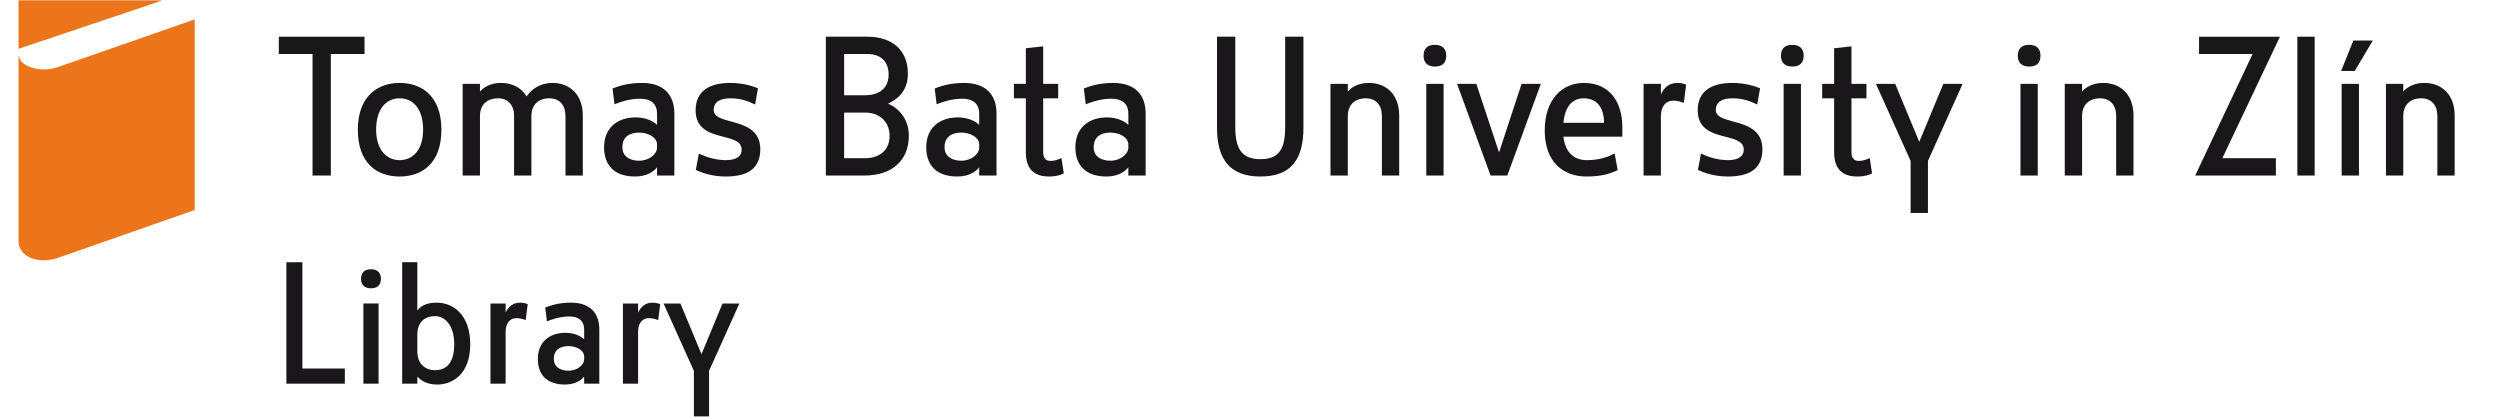
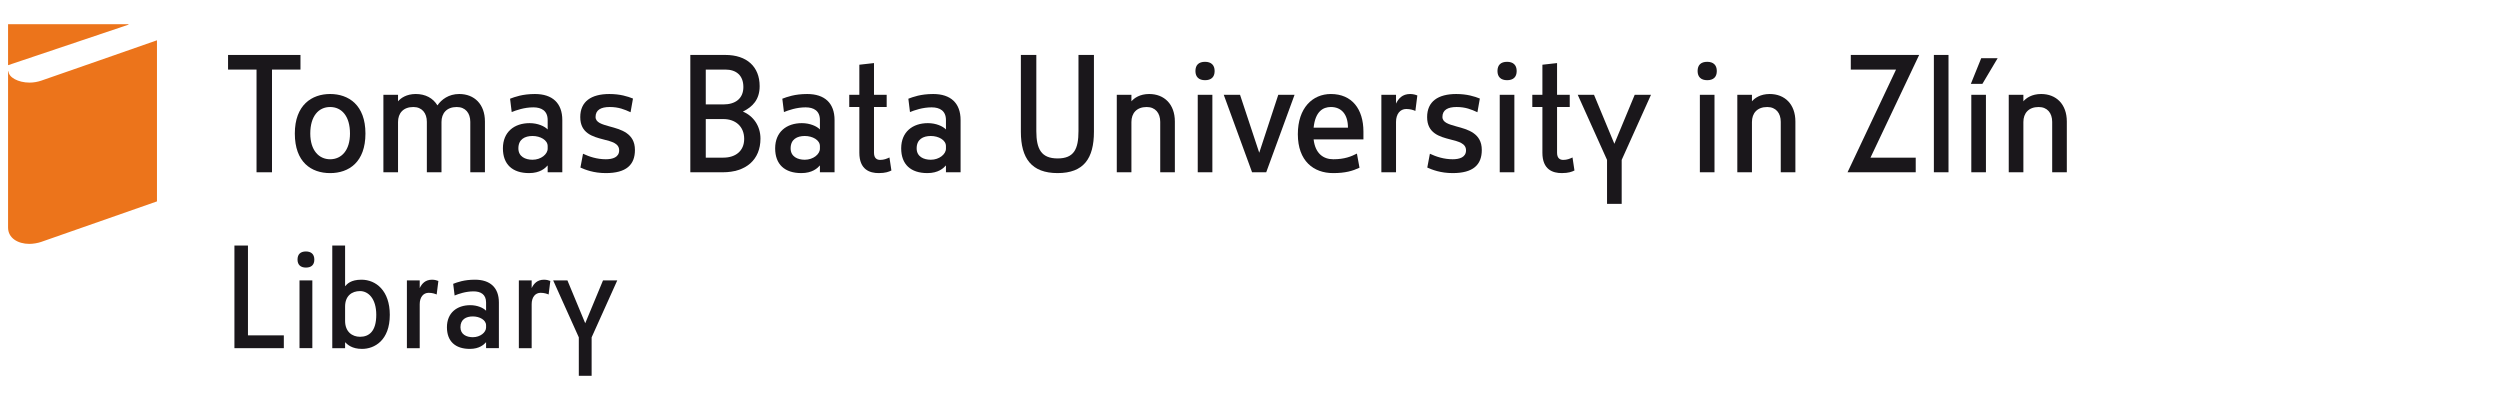
- <svg xmlns="http://www.w3.org/2000/svg" width="270" height="45" viewBox="0 0 71.437 11.906" version="1.1" id="svg4501">
+ <svg xmlns="http://www.w3.org/2000/svg" id="svg4501" version="1.1" viewBox="0 0 82.021 13.229" height="50" width="310">
  <defs id="defs4495" />
-   <g id="layer1" transform="translate(0.07742644,-283.2114)">
-     <g id="g5084" transform="matrix(1.560655,0,0,1.560655,14.6496,-162.5292)" style="display:inline;opacity:1">
-       <g transform="matrix(0.3527778,0,0,-0.3527778,-3.899865,290.4126)" id="g12">
-         <path id="path14" style="fill:#1a171b;fill-opacity:1;fill-rule:nonzero;stroke:none" d="M 0,0 V -5.516 H 2.203 V -6.303 H -0.831 V 0 Z" />
+   <g transform="translate(0.07742644,-280.5656)" id="layer1">
+     <g style="display:inline;opacity:1" transform="matrix(1.514288,0,0,1.514288,13.96321,-151.1469)" id="g5084">
+       <g id="g12" transform="matrix(0.3527778,0,0,-0.3527778,-3.899865,290.4126)">
+         <path d="M 0,0 V -5.516 H 2.203 V -6.303 H -0.831 V 0 Z" style="fill:#1a171b;fill-opacity:1;fill-rule:nonzero;stroke:none" id="path14" />
      </g>
-       <path id="path24" style="fill:#1a171b;fill-opacity:1;fill-rule:nonzero;stroke:none;stroke-width:0.353" d="m -2.505,292.636 h -0.278 v -1.468 h 0.278 z m -0.139,-1.746 c -0.117,0 -0.182,-0.062 -0.182,-0.173 0,-0.117 0.065,-0.176 0.182,-0.176 0.114,0 0.182,0.059 0.182,0.176 0,0.117 -0.068,0.173 -0.182,0.173" />
-       <g transform="matrix(0.3527778,0,0,-0.3527778,-1.471591,291.3992)" id="g26">
-         <path id="path28" style="fill:#1a171b;fill-opacity:1;fill-rule:nonzero;stroke:none" d="m 0,0 c -0.507,0 -0.918,-0.297 -0.918,-0.953 v -0.875 c 0,-0.673 0.437,-0.979 0.918,-0.979 0.551,0 0.997,0.332 0.997,1.346 C 0.997,-0.438 0.49,0 0,0 m 0.123,-3.551 c -0.63,0 -0.901,0.272 -1.041,0.412 v -0.367 h -0.787 v 6.303 h 0.787 v -2.5 c 0.123,0.141 0.35,0.402 1.005,0.402 0.892,0 1.741,-0.674 1.741,-2.16 0,-1.573 -0.945,-2.09 -1.705,-2.09" />
+       <path d="m -2.505,292.636 h -0.278 v -1.468 h 0.278 z m -0.139,-1.746 c -0.117,0 -0.182,-0.062 -0.182,-0.173 0,-0.117 0.065,-0.176 0.182,-0.176 0.114,0 0.182,0.059 0.182,0.176 0,0.117 -0.068,0.173 -0.182,0.173" style="fill:#1a171b;fill-opacity:1;fill-rule:nonzero;stroke:none;stroke-width:0.353" id="path24" />
+       <g id="g26" transform="matrix(0.3527778,0,0,-0.3527778,-1.471591,291.3992)">
+         <path d="m 0,0 c -0.507,0 -0.918,-0.297 -0.918,-0.953 v -0.875 c 0,-0.673 0.437,-0.979 0.918,-0.979 0.551,0 0.997,0.332 0.997,1.346 C 0.997,-0.438 0.49,0 0,0 m 0.123,-3.551 c -0.63,0 -0.901,0.272 -1.041,0.412 v -0.367 h -0.787 v 6.303 h 0.787 v -2.5 c 0.123,0.141 0.35,0.402 1.005,0.402 0.892,0 1.741,-0.674 1.741,-2.16 0,-1.573 -0.945,-2.09 -1.705,-2.09" style="fill:#1a171b;fill-opacity:1;fill-rule:nonzero;stroke:none" id="path28" />
      </g>
-       <g transform="matrix(0.3527778,0,0,-0.3527778,0.1886166,291.4733)" id="g30">
-         <path id="path32" style="fill:#1a171b;fill-opacity:1;fill-rule:nonzero;stroke:none" d="m 0,0 c -0.096,0.044 -0.271,0.104 -0.49,0.104 -0.332,0 -0.551,-0.271 -0.551,-0.699 v -2.701 h -0.787 v 4.161 h 0.787 V 0.394 c 0.132,0.271 0.341,0.515 0.761,0.515 0.157,0 0.306,-0.044 0.385,-0.078 z" />
+       <g id="g30" transform="matrix(0.3527778,0,0,-0.3527778,0.1886166,291.4733)">
+         <path d="m 0,0 c -0.096,0.044 -0.271,0.104 -0.49,0.104 -0.332,0 -0.551,-0.271 -0.551,-0.699 v -2.701 h -0.787 v 4.161 h 0.787 V 0.394 c 0.132,0.271 0.341,0.515 0.761,0.515 0.157,0 0.306,-0.044 0.385,-0.078 z" style="fill:#1a171b;fill-opacity:1;fill-rule:nonzero;stroke:none" id="path32" />
      </g>
-       <g transform="matrix(0.3527778,0,0,-0.3527778,1.259192,292.1396)" id="g34">
-         <path id="path36" style="fill:#1a171b;fill-opacity:1;fill-rule:nonzero;stroke:none" d="m 0,0 c 0,0.323 -0.393,0.542 -0.813,0.542 -0.411,0 -0.761,-0.175 -0.761,-0.664 0,-0.446 0.376,-0.612 0.761,-0.612 0.455,0 0.813,0.297 0.813,0.594 z m 0,-1.04 c -0.131,-0.148 -0.411,-0.412 -0.997,-0.412 -0.9,0 -1.407,0.473 -1.407,1.33 0,0.883 0.612,1.355 1.434,1.355 0.437,0 0.804,-0.167 0.97,-0.341 v 0.507 c 0,0.498 -0.332,0.682 -0.769,0.682 -0.49,0 -0.927,-0.158 -1.163,-0.254 L -2.02,2.544 c 0.254,0.097 0.665,0.254 1.338,0.254 0.936,0 1.469,-0.49 1.469,-1.399 V -1.407 H 0 Z" />
+       <g id="g34" transform="matrix(0.3527778,0,0,-0.3527778,1.259192,292.1396)">
+         <path d="m 0,0 c 0,0.323 -0.393,0.542 -0.813,0.542 -0.411,0 -0.761,-0.175 -0.761,-0.664 0,-0.446 0.376,-0.612 0.761,-0.612 0.455,0 0.813,0.297 0.813,0.594 z m 0,-1.04 c -0.131,-0.148 -0.411,-0.412 -0.997,-0.412 -0.9,0 -1.407,0.473 -1.407,1.33 0,0.883 0.612,1.355 1.434,1.355 0.437,0 0.804,-0.167 0.97,-0.341 v 0.507 c 0,0.498 -0.332,0.682 -0.769,0.682 -0.49,0 -0.927,-0.158 -1.163,-0.254 L -2.02,2.544 c 0.254,0.097 0.665,0.254 1.338,0.254 0.936,0 1.469,-0.49 1.469,-1.399 V -1.407 H 0 Z" style="fill:#1a171b;fill-opacity:1;fill-rule:nonzero;stroke:none" id="path36" />
      </g>
-       <g transform="matrix(0.3527778,0,0,-0.3527778,2.614142,291.4733)" id="g38">
-         <path id="path40" style="fill:#1a171b;fill-opacity:1;fill-rule:nonzero;stroke:none" d="m 0,0 c -0.096,0.044 -0.271,0.104 -0.49,0.104 -0.332,0 -0.551,-0.271 -0.551,-0.699 v -2.701 h -0.787 v 4.161 h 0.787 V 0.394 c 0.132,0.271 0.341,0.515 0.761,0.515 0.157,0 0.306,-0.044 0.385,-0.078 z" />
+       <g id="g38" transform="matrix(0.3527778,0,0,-0.3527778,2.614142,291.4733)">
+         <path d="m 0,0 c -0.096,0.044 -0.271,0.104 -0.49,0.104 -0.332,0 -0.551,-0.271 -0.551,-0.699 v -2.701 h -0.787 v 4.161 h 0.787 V 0.394 c 0.132,0.271 0.341,0.515 0.761,0.515 0.157,0 0.306,-0.044 0.385,-0.078 z" style="fill:#1a171b;fill-opacity:1;fill-rule:nonzero;stroke:none" id="path40" />
      </g>
-       <g transform="matrix(0.3527778,0,0,-0.3527778,3.268366,293.2348)" id="g42">
-         <path id="path44-8" style="fill:#1a171b;fill-opacity:1;fill-rule:nonzero;stroke:none" d="m 0,0 v 2.361 l -1.574,3.497 h 0.875 L 0.394,3.227 1.486,5.858 H 2.361 L 0.787,2.361 V 0 Z" />
+       <g id="g42" transform="matrix(0.3527778,0,0,-0.3527778,3.268366,293.2348)">
+         <path d="m 0,0 v 2.361 l -1.574,3.497 h 0.875 L 0.394,3.227 1.486,5.858 H 2.361 L 0.787,2.361 V 0 Z" style="fill:#1a171b;fill-opacity:1;fill-rule:nonzero;stroke:none" id="path44-8" />
      </g>
-       <g transform="matrix(0.3527778,0,0,-0.3527778,-9.086791,286.6391)" id="g46-4">
-         <path id="path48-7" style="fill:#ec741b;fill-opacity:1;fill-rule:nonzero;stroke:none" d="m 0,0 c 0,-0.36 0.59,-0.69 1.29,-0.69 0.259,0 0.509,0.05 0.719,0.121 0.22,0.069 7.106,2.478 7.106,2.478 v -9.894 c 0,0 -6.926,-2.419 -7.116,-2.49 -0.2,-0.069 -0.49,-0.12 -0.72,-0.12 -0.709,0 -1.309,0.361 -1.309,1 L -0.03,0 Z M 7.366,2.868 -0.03,0.38 v 2.518 h 7.396 z" />
+       <g id="g46-4" transform="matrix(0.3527778,0,0,-0.3527778,-9.086791,286.6391)">
+         <path d="m 0,0 c 0,-0.36 0.59,-0.69 1.29,-0.69 0.259,0 0.509,0.05 0.719,0.121 0.22,0.069 7.106,2.478 7.106,2.478 v -9.894 c 0,0 -6.926,-2.419 -7.116,-2.49 -0.2,-0.069 -0.49,-0.12 -0.72,-0.12 -0.709,0 -1.309,0.361 -1.309,1 L -0.03,0 Z M 7.366,2.868 -0.03,0.38 v 2.518 h 7.396 z" style="fill:#ec741b;fill-opacity:1;fill-rule:nonzero;stroke:none" id="path48-7" />
      </g>
-       <g transform="matrix(0.3527778,0,0,-0.3527778,-3.714162,288.8251)" id="g50-5">
-         <path id="path52-7" style="fill:#1a171b;fill-opacity:1;fill-rule:nonzero;stroke:none" d="M 0,0 V 6.307 H -1.749 V 7.205 H 2.699 V 6.307 H 0.95 V 0 Z" />
+       <g id="g50-5" transform="matrix(0.3527778,0,0,-0.3527778,-3.714162,288.8251)">
+         <path d="M 0,0 V 6.307 H -1.749 V 7.205 H 2.699 V 6.307 H 0.95 V 0 Z" style="fill:#1a171b;fill-opacity:1;fill-rule:nonzero;stroke:none" id="path52-7" />
      </g>
-       <g transform="matrix(0.3527778,0,0,-0.3527778,-2.119608,287.4112)" id="g54-7">
-         <path id="path56-3" style="fill:#1a171b;fill-opacity:1;fill-rule:nonzero;stroke:none" d="m 0,0 c -0.709,0 -1.219,-0.561 -1.219,-1.629 0,-1.03 0.53,-1.58 1.219,-1.58 0.7,0 1.22,0.55 1.22,1.58 C 1.22,-0.561 0.71,0 0,0 m 0,-4.059 c -1.159,0 -2.168,0.67 -2.168,2.43 0,1.758 1.049,2.428 2.168,2.428 1.129,0 2.169,-0.67 2.169,-2.428 0,-1.76 -1.02,-2.43 -2.169,-2.43" />
+       <g id="g54-7" transform="matrix(0.3527778,0,0,-0.3527778,-2.119608,287.4112)">
+         <path d="m 0,0 c -0.709,0 -1.219,-0.561 -1.219,-1.629 0,-1.03 0.53,-1.58 1.219,-1.58 0.7,0 1.22,0.55 1.22,1.58 C 1.22,-0.561 0.71,0 0,0 m 0,-4.059 c -1.159,0 -2.168,0.67 -2.168,2.43 0,1.758 1.049,2.428 2.168,2.428 1.129,0 2.169,-0.67 2.169,-2.428 0,-1.76 -1.02,-2.43 -2.169,-2.43" style="fill:#1a171b;fill-opacity:1;fill-rule:nonzero;stroke:none" id="path56-3" />
      </g>
-       <g transform="matrix(0.3527778,0,0,-0.3527778,0.9172447,287.7323)" id="g58-8">
-         <path id="path60-7" style="fill:#1a171b;fill-opacity:1;fill-rule:nonzero;stroke:none" d="m 0,0 c 0,0.54 -0.3,0.91 -0.83,0.91 -0.619,0 -0.939,-0.381 -0.939,-0.92 V -3.098 H -2.668 V 0 c 0,0.54 -0.3,0.91 -0.83,0.91 -0.62,0 -0.94,-0.381 -0.94,-0.92 v -3.088 h -0.899 v 4.757 h 0.899 V 1.26 c 0.17,0.199 0.52,0.449 1.09,0.449 0.59,0 1.059,-0.25 1.329,-0.699 0.25,0.359 0.69,0.699 1.339,0.699 0.93,0 1.579,-0.629 1.579,-1.689 V -3.098 H 0 Z" />
+       <g id="g58-8" transform="matrix(0.3527778,0,0,-0.3527778,0.9172447,287.7323)">
+         <path d="m 0,0 c 0,0.54 -0.3,0.91 -0.83,0.91 -0.619,0 -0.939,-0.381 -0.939,-0.92 V -3.098 H -2.668 V 0 c 0,0.54 -0.3,0.91 -0.83,0.91 -0.62,0 -0.94,-0.381 -0.94,-0.92 v -3.088 h -0.899 v 4.757 h 0.899 V 1.26 c 0.17,0.199 0.52,0.449 1.09,0.449 0.59,0 1.059,-0.25 1.329,-0.699 0.25,0.359 0.69,0.699 1.339,0.699 0.93,0 1.579,-0.629 1.579,-1.689 V -3.098 H 0 Z" style="fill:#1a171b;fill-opacity:1;fill-rule:nonzero;stroke:none" id="path60-7" />
      </g>
-       <g transform="matrix(0.3527778,0,0,-0.3527778,2.593644,288.2577)" id="g62-6">
-         <path id="path64-6" style="fill:#1a171b;fill-opacity:1;fill-rule:nonzero;stroke:none" d="m 0,0 c 0,0.37 -0.45,0.62 -0.93,0.62 -0.469,0 -0.869,-0.2 -0.869,-0.76 0,-0.509 0.429,-0.699 0.869,-0.699 0.52,0 0.93,0.34 0.93,0.68 z m 0,-1.188 c -0.15,-0.17 -0.47,-0.471 -1.14,-0.471 -1.029,0 -1.609,0.54 -1.609,1.519 0,1.01 0.7,1.549 1.64,1.549 C -0.61,1.409 -0.19,1.22 0,1.02 v 0.579 c 0,0.57 -0.38,0.78 -0.88,0.78 -0.559,0 -1.059,-0.18 -1.329,-0.29 l -0.1,0.82 c 0.29,0.11 0.76,0.289 1.529,0.289 1.07,0 1.679,-0.559 1.679,-1.599 V -1.608 H 0 Z" />
+       <g id="g62-6" transform="matrix(0.3527778,0,0,-0.3527778,2.593644,288.2577)">
+         <path d="m 0,0 c 0,0.37 -0.45,0.62 -0.93,0.62 -0.469,0 -0.869,-0.2 -0.869,-0.76 0,-0.509 0.429,-0.699 0.869,-0.699 0.52,0 0.93,0.34 0.93,0.68 z m 0,-1.188 c -0.15,-0.17 -0.47,-0.471 -1.14,-0.471 -1.029,0 -1.609,0.54 -1.609,1.519 0,1.01 0.7,1.549 1.64,1.549 C -0.61,1.409 -0.19,1.22 0,1.02 v 0.579 c 0,0.57 -0.38,0.78 -0.88,0.78 -0.559,0 -1.059,-0.18 -1.329,-0.29 l -0.1,0.82 c 0.29,0.11 0.76,0.289 1.529,0.289 1.07,0 1.679,-0.559 1.679,-1.599 V -1.608 H 0 Z" style="fill:#1a171b;fill-opacity:1;fill-rule:nonzero;stroke:none" id="path64-6" />
      </g>
-       <g transform="matrix(0.3527778,0,0,-0.3527778,3.853168,288.843)" id="g66-0">
-         <path id="path68-9" style="fill:#1a171b;fill-opacity:1;fill-rule:nonzero;stroke:none" d="m 0,0 c -0.75,0 -1.269,0.211 -1.559,0.34 l 0.16,0.849 C -1.019,1.01 -0.54,0.85 0,0.85 c 0.42,0 0.82,0.12 0.82,0.549 0,0.43 -0.46,0.54 -0.97,0.67 -0.66,0.17 -1.419,0.38 -1.419,1.369 0,0.96 0.67,1.419 1.789,1.419 0.66,0 1.13,-0.15 1.449,-0.279 L 1.52,3.738 c -0.371,0.17 -0.73,0.321 -1.28,0.321 -0.54,0 -0.869,-0.18 -0.869,-0.611 0,-0.34 0.389,-0.45 0.849,-0.579 C 0.919,2.679 1.789,2.459 1.789,1.42 1.789,0.51 1.259,0 0,0" />
+       <g id="g66-0" transform="matrix(0.3527778,0,0,-0.3527778,3.853168,288.843)">
+         <path d="m 0,0 c -0.75,0 -1.269,0.211 -1.559,0.34 l 0.16,0.849 C -1.019,1.01 -0.54,0.85 0,0.85 c 0.42,0 0.82,0.12 0.82,0.549 0,0.43 -0.46,0.54 -0.97,0.67 -0.66,0.17 -1.419,0.38 -1.419,1.369 0,0.96 0.67,1.419 1.789,1.419 0.66,0 1.13,-0.15 1.449,-0.279 L 1.52,3.738 c -0.371,0.17 -0.73,0.321 -1.28,0.321 -0.54,0 -0.869,-0.18 -0.869,-0.611 0,-0.34 0.389,-0.45 0.849,-0.579 C 0.919,2.679 1.789,2.459 1.789,1.42 1.789,0.51 1.259,0 0,0" style="fill:#1a171b;fill-opacity:1;fill-rule:nonzero;stroke:none" id="path68-9" />
      </g>
-       <g transform="matrix(0.3527778,0,0,-0.3527778,6.400118,287.6723)" id="g70-8">
-         <path id="path72-8" style="fill:#1a171b;fill-opacity:1;fill-rule:nonzero;stroke:none" d="M 0,0 H -1.08 V -2.369 H 0 c 0.75,0 1.279,0.41 1.279,1.15 C 1.279,-0.449 0.74,0 0,0 M 0.13,3.039 H -1.08 V 0.899 H 0 c 0.74,0 1.229,0.361 1.229,1.07 0,0.73 -0.459,1.07 -1.099,1.07 M -0.03,-3.268 H -2.029 V 3.938 H 0.12 c 1.329,0 2.109,-0.729 2.109,-1.918 0,-0.821 -0.43,-1.27 -1.03,-1.56 0.65,-0.271 1.08,-0.89 1.08,-1.659 0,-1.299 -0.89,-2.069 -2.309,-2.069" />
+       <g id="g70-8" transform="matrix(0.3527778,0,0,-0.3527778,6.400118,287.6723)">
+         <path d="M 0,0 H -1.08 V -2.369 H 0 c 0.75,0 1.279,0.41 1.279,1.15 C 1.279,-0.449 0.74,0 0,0 M 0.13,3.039 H -1.08 V 0.899 H 0 c 0.74,0 1.229,0.361 1.229,1.07 0,0.73 -0.459,1.07 -1.099,1.07 M -0.03,-3.268 H -2.029 V 3.938 H 0.12 c 1.329,0 2.109,-0.729 2.109,-1.918 0,-0.821 -0.43,-1.27 -1.03,-1.56 0.65,-0.271 1.08,-0.89 1.08,-1.659 0,-1.299 -0.89,-2.069 -2.309,-2.069" style="fill:#1a171b;fill-opacity:1;fill-rule:nonzero;stroke:none" id="path72-8" />
      </g>
-       <g transform="matrix(0.3527778,0,0,-0.3527778,8.492159,288.2577)" id="g74-7">
-         <path id="path76-0" style="fill:#1a171b;fill-opacity:1;fill-rule:nonzero;stroke:none" d="m 0,0 c 0,0.37 -0.45,0.62 -0.93,0.62 -0.469,0 -0.869,-0.2 -0.869,-0.76 0,-0.509 0.429,-0.699 0.869,-0.699 0.52,0 0.93,0.34 0.93,0.68 z m 0,-1.188 c -0.15,-0.17 -0.47,-0.471 -1.14,-0.471 -1.029,0 -1.609,0.54 -1.609,1.519 0,1.01 0.7,1.549 1.64,1.549 C -0.61,1.409 -0.19,1.22 0,1.02 v 0.579 c 0,0.57 -0.38,0.78 -0.88,0.78 -0.559,0 -1.059,-0.18 -1.329,-0.29 l -0.1,0.82 c 0.29,0.11 0.76,0.289 1.529,0.289 1.07,0 1.679,-0.559 1.679,-1.599 V -1.608 H 0 Z" />
+       <g id="g74-7" transform="matrix(0.3527778,0,0,-0.3527778,8.492159,288.2577)">
+         <path d="m 0,0 c 0,0.37 -0.45,0.62 -0.93,0.62 -0.469,0 -0.869,-0.2 -0.869,-0.76 0,-0.509 0.429,-0.699 0.869,-0.699 0.52,0 0.93,0.34 0.93,0.68 z m 0,-1.188 c -0.15,-0.17 -0.47,-0.471 -1.14,-0.471 -1.029,0 -1.609,0.54 -1.609,1.519 0,1.01 0.7,1.549 1.64,1.549 C -0.61,1.409 -0.19,1.22 0,1.02 v 0.579 c 0,0.57 -0.38,0.78 -0.88,0.78 -0.559,0 -1.059,-0.18 -1.329,-0.29 l -0.1,0.82 c 0.29,0.11 0.76,0.289 1.529,0.289 1.07,0 1.679,-0.559 1.679,-1.599 V -1.608 H 0 Z" style="fill:#1a171b;fill-opacity:1;fill-rule:nonzero;stroke:none" id="path76-0" />
      </g>
-       <g transform="matrix(0.3527778,0,0,-0.3527778,10.04089,288.7865)" id="g78-7">
-         <path id="path80-09" style="fill:#1a171b;fill-opacity:1;fill-rule:nonzero;stroke:none" d="m 0,0 c -0.16,-0.08 -0.37,-0.16 -0.78,-0.16 -0.55,0 -1.189,0.211 -1.189,1.25 v 2.808 h -0.62 v 0.749 h 0.62 v 1.849 l 0.9,0.101 V 4.647 H -0.29 V 3.898 H -1.069 V 1.09 c 0,-0.34 0.179,-0.44 0.379,-0.44 0.23,0 0.4,0.07 0.57,0.15 z" />
+       <g id="g78-7" transform="matrix(0.3527778,0,0,-0.3527778,10.04089,288.7865)">
+         <path d="m 0,0 c -0.16,-0.08 -0.37,-0.16 -0.78,-0.16 -0.55,0 -1.189,0.211 -1.189,1.25 v 2.808 h -0.62 v 0.749 h 0.62 v 1.849 l 0.9,0.101 V 4.647 H -0.29 V 3.898 H -1.069 V 1.09 c 0,-0.34 0.179,-0.44 0.379,-0.44 0.23,0 0.4,0.07 0.57,0.15 z" style="fill:#1a171b;fill-opacity:1;fill-rule:nonzero;stroke:none" id="path80-09" />
      </g>
-       <g transform="matrix(0.3527778,0,0,-0.3527778,11.22273,288.2577)" id="g82-5">
-         <path id="path84-3" style="fill:#1a171b;fill-opacity:1;fill-rule:nonzero;stroke:none" d="m 0,0 c 0,0.37 -0.45,0.62 -0.93,0.62 -0.469,0 -0.869,-0.2 -0.869,-0.76 0,-0.509 0.429,-0.699 0.869,-0.699 0.52,0 0.93,0.34 0.93,0.68 z m 0,-1.188 c -0.15,-0.17 -0.47,-0.471 -1.14,-0.471 -1.029,0 -1.609,0.54 -1.609,1.519 0,1.01 0.7,1.549 1.64,1.549 C -0.61,1.409 -0.19,1.22 0,1.02 v 0.579 c 0,0.57 -0.38,0.78 -0.88,0.78 -0.559,0 -1.059,-0.18 -1.329,-0.29 l -0.1,0.82 c 0.29,0.11 0.76,0.289 1.529,0.289 1.07,0 1.679,-0.559 1.679,-1.599 V -1.608 H 0 Z" />
+       <g id="g82-5" transform="matrix(0.3527778,0,0,-0.3527778,11.22273,288.2577)">
+         <path d="m 0,0 c 0,0.37 -0.45,0.62 -0.93,0.62 -0.469,0 -0.869,-0.2 -0.869,-0.76 0,-0.509 0.429,-0.699 0.869,-0.699 0.52,0 0.93,0.34 0.93,0.68 z m 0,-1.188 c -0.15,-0.17 -0.47,-0.471 -1.14,-0.471 -1.029,0 -1.609,0.54 -1.609,1.519 0,1.01 0.7,1.549 1.64,1.549 C -0.61,1.409 -0.19,1.22 0,1.02 v 0.579 c 0,0.57 -0.38,0.78 -0.88,0.78 -0.559,0 -1.059,-0.18 -1.329,-0.29 l -0.1,0.82 c 0.29,0.11 0.76,0.289 1.529,0.289 1.07,0 1.679,-0.559 1.679,-1.599 V -1.608 H 0 Z" style="fill:#1a171b;fill-opacity:1;fill-rule:nonzero;stroke:none" id="path84-3" />
      </g>
-       <g transform="matrix(0.3527778,0,0,-0.3527778,14.42891,287.9472)" id="g86-2">
-         <path id="path88-4" style="fill:#1a171b;fill-opacity:1;fill-rule:nonzero;stroke:none" d="m 0,0 c 0,-1.639 -0.629,-2.539 -2.229,-2.539 -1.599,0 -2.258,0.9 -2.258,2.539 v 4.717 h 0.949 V 0.04 c 0,-1.109 0.31,-1.679 1.309,-1.679 1,0 1.28,0.57 1.28,1.679 V 4.717 H 0 Z" />
+       <g id="g86-2" transform="matrix(0.3527778,0,0,-0.3527778,14.42891,287.9472)">
+         <path d="m 0,0 c 0,-1.639 -0.629,-2.539 -2.229,-2.539 -1.599,0 -2.258,0.9 -2.258,2.539 v 4.717 h 0.949 V 0.04 c 0,-1.109 0.31,-1.679 1.309,-1.679 1,0 1.28,0.57 1.28,1.679 V 4.717 H 0 Z" style="fill:#1a171b;fill-opacity:1;fill-rule:nonzero;stroke:none" id="path88-4" />
      </g>
-       <g transform="matrix(0.3527778,0,0,-0.3527778,15.86518,287.7323)" id="g90-3">
-         <path id="path92-0" style="fill:#1a171b;fill-opacity:1;fill-rule:nonzero;stroke:none" d="m 0,0 c 0,0.54 -0.3,0.91 -0.83,0.91 -0.619,0 -0.939,-0.381 -0.939,-0.92 v -3.088 h -0.899 v 4.757 h 0.899 V 1.26 c 0.17,0.199 0.519,0.449 1.089,0.449 0.93,0 1.579,-0.629 1.579,-1.689 V -3.098 H 0 Z" />
+       <g id="g90-3" transform="matrix(0.3527778,0,0,-0.3527778,15.86518,287.7323)">
+         <path d="m 0,0 c 0,0.54 -0.3,0.91 -0.83,0.91 -0.619,0 -0.939,-0.381 -0.939,-0.92 v -3.088 h -0.899 v 4.757 h 0.899 V 1.26 c 0.17,0.199 0.519,0.449 1.089,0.449 0.93,0 1.579,-0.629 1.579,-1.689 V -3.098 H 0 Z" style="fill:#1a171b;fill-opacity:1;fill-rule:nonzero;stroke:none" id="path92-0" />
      </g>
-       <path id="path94-9" style="fill:#1a171b;fill-opacity:1;fill-rule:nonzero;stroke:none;stroke-width:0.353" d="m 16.995,288.825 h -0.317 v -1.678 h 0.317 z m -0.159,-1.995 c -0.134,0 -0.208,-0.071 -0.208,-0.198 0,-0.133 0.074,-0.2 0.208,-0.2 0.13,0 0.208,0.067 0.208,0.2 0,0.134 -0.078,0.198 -0.208,0.198" />
-       <g transform="matrix(0.3527778,0,0,-0.3527778,17.24169,287.147)" id="g96-5">
-         <path id="path98-2" style="fill:#1a171b;fill-opacity:1;fill-rule:nonzero;stroke:none" d="M 0,0 H 1 L 2.179,-3.558 3.348,0 h 1 L 2.608,-4.757 H 1.739 Z" />
+       <path d="m 16.995,288.825 h -0.317 v -1.678 h 0.317 z m -0.159,-1.995 c -0.134,0 -0.208,-0.071 -0.208,-0.198 0,-0.133 0.074,-0.2 0.208,-0.2 0.13,0 0.208,0.067 0.208,0.2 0,0.134 -0.078,0.198 -0.208,0.198" style="fill:#1a171b;fill-opacity:1;fill-rule:nonzero;stroke:none;stroke-width:0.353" id="path94-9" />
+       <g id="g96-5" transform="matrix(0.3527778,0,0,-0.3527778,17.24169,287.147)">
+         <path d="M 0,0 H 1 L 2.179,-3.558 3.348,0 h 1 L 2.608,-4.757 H 1.739 Z" style="fill:#1a171b;fill-opacity:1;fill-rule:nonzero;stroke:none" id="path98-2" />
      </g>
-       <g transform="matrix(0.3527778,0,0,-0.3527778,19.93264,287.8591)" id="g100-1">
-         <path id="path102-40" style="fill:#1a171b;fill-opacity:1;fill-rule:nonzero;stroke:none" d="m 0,0 c 0,0.829 -0.41,1.27 -1.049,1.27 -0.49,0 -0.96,-0.281 -1.06,-1.27 z m -2.109,-0.72 c 0.1,-0.87 0.6,-1.219 1.21,-1.219 0.689,0 1.099,0.169 1.449,0.349 l 0.159,-0.869 c -0.429,-0.199 -0.869,-0.33 -1.619,-0.33 -1.199,0 -2.168,0.74 -2.168,2.389 0,1.609 0.899,2.468 2.029,2.468 1.289,0 1.999,-0.92 1.999,-2.308 v -0.48 z" />
+       <g id="g100-1" transform="matrix(0.3527778,0,0,-0.3527778,19.93264,287.8591)">
+         <path d="m 0,0 c 0,0.829 -0.41,1.27 -1.049,1.27 -0.49,0 -0.96,-0.281 -1.06,-1.27 z m -2.109,-0.72 c 0.1,-0.87 0.6,-1.219 1.21,-1.219 0.689,0 1.099,0.169 1.449,0.349 l 0.159,-0.869 c -0.429,-0.199 -0.869,-0.33 -1.619,-0.33 -1.199,0 -2.168,0.74 -2.168,2.389 0,1.609 0.899,2.468 2.029,2.468 1.289,0 1.999,-0.92 1.999,-2.308 v -0.48 z" style="fill:#1a171b;fill-opacity:1;fill-rule:nonzero;stroke:none" id="path102-40" />
      </g>
-       <g transform="matrix(0.3527778,0,0,-0.3527778,21.39335,287.4959)" id="g104-2">
-         <path id="path106-2" style="fill:#1a171b;fill-opacity:1;fill-rule:nonzero;stroke:none" d="m 0,0 c -0.11,0.05 -0.31,0.119 -0.56,0.119 -0.379,0 -0.629,-0.308 -0.629,-0.799 v -3.088 h -0.9 v 4.757 h 0.9 v -0.54 c 0.149,0.311 0.389,0.59 0.869,0.59 0.18,0 0.35,-0.05 0.44,-0.09 z" />
+       <g id="g104-2" transform="matrix(0.3527778,0,0,-0.3527778,21.39335,287.4959)">
+         <path d="m 0,0 c -0.11,0.05 -0.31,0.119 -0.56,0.119 -0.379,0 -0.629,-0.308 -0.629,-0.799 v -3.088 h -0.9 v 4.757 h 0.9 v -0.54 c 0.149,0.311 0.389,0.59 0.869,0.59 0.18,0 0.35,-0.05 0.44,-0.09 z" style="fill:#1a171b;fill-opacity:1;fill-rule:nonzero;stroke:none" id="path106-2" />
      </g>
-       <g transform="matrix(0.3527778,0,0,-0.3527778,22.20125,288.843)" id="g108-1">
-         <path id="path110-3" style="fill:#1a171b;fill-opacity:1;fill-rule:nonzero;stroke:none" d="m 0,0 c -0.75,0 -1.269,0.211 -1.559,0.34 l 0.16,0.849 C -1.019,1.01 -0.54,0.85 0,0.85 c 0.42,0 0.82,0.12 0.82,0.549 0,0.43 -0.46,0.54 -0.97,0.67 -0.66,0.17 -1.419,0.38 -1.419,1.369 0,0.96 0.67,1.419 1.789,1.419 0.66,0 1.13,-0.15 1.449,-0.279 L 1.52,3.738 c -0.371,0.17 -0.73,0.321 -1.28,0.321 -0.54,0 -0.869,-0.18 -0.869,-0.611 0,-0.34 0.389,-0.45 0.849,-0.579 C 0.919,2.679 1.789,2.459 1.789,1.42 1.789,0.51 1.259,0 0,0" />
+       <g id="g108-1" transform="matrix(0.3527778,0,0,-0.3527778,22.20125,288.843)">
+         <path d="m 0,0 c -0.75,0 -1.269,0.211 -1.559,0.34 l 0.16,0.849 C -1.019,1.01 -0.54,0.85 0,0.85 c 0.42,0 0.82,0.12 0.82,0.549 0,0.43 -0.46,0.54 -0.97,0.67 -0.66,0.17 -1.419,0.38 -1.419,1.369 0,0.96 0.67,1.419 1.789,1.419 0.66,0 1.13,-0.15 1.449,-0.279 L 1.52,3.738 c -0.371,0.17 -0.73,0.321 -1.28,0.321 -0.54,0 -0.869,-0.18 -0.869,-0.611 0,-0.34 0.389,-0.45 0.849,-0.579 C 0.919,2.679 1.789,2.459 1.789,1.42 1.789,0.51 1.259,0 0,0" style="fill:#1a171b;fill-opacity:1;fill-rule:nonzero;stroke:none" id="path110-3" />
      </g>
-       <path id="path112-4" style="fill:#1a171b;fill-opacity:1;fill-rule:nonzero;stroke:none;stroke-width:0.353" d="m 23.538,288.825 h -0.317 v -1.678 h 0.317 z m -0.158,-1.995 c -0.134,0 -0.208,-0.071 -0.208,-0.198 0,-0.133 0.074,-0.2 0.208,-0.2 0.13,0 0.208,0.067 0.208,0.2 0,0.134 -0.078,0.198 -0.208,0.198" />
-       <g transform="matrix(0.3527778,0,0,-0.3527778,24.83999,288.7865)" id="g114-1">
-         <path id="path116-2" style="fill:#1a171b;fill-opacity:1;fill-rule:nonzero;stroke:none" d="m 0,0 c -0.16,-0.08 -0.37,-0.16 -0.78,-0.16 -0.55,0 -1.189,0.211 -1.189,1.25 v 2.808 h -0.62 v 0.749 h 0.62 v 1.849 l 0.9,0.101 V 4.647 H -0.29 V 3.898 H -1.069 V 1.09 c 0,-0.34 0.179,-0.44 0.379,-0.44 0.23,0 0.4,0.07 0.57,0.15 z" />
+       <path d="m 23.538,288.825 h -0.317 v -1.678 h 0.317 z m -0.158,-1.995 c -0.134,0 -0.208,-0.071 -0.208,-0.198 0,-0.133 0.074,-0.2 0.208,-0.2 0.13,0 0.208,0.067 0.208,0.2 0,0.134 -0.078,0.198 -0.208,0.198" style="fill:#1a171b;fill-opacity:1;fill-rule:nonzero;stroke:none;stroke-width:0.353" id="path112-4" />
+       <g id="g114-1" transform="matrix(0.3527778,0,0,-0.3527778,24.83999,288.7865)">
+         <path d="m 0,0 c -0.16,-0.08 -0.37,-0.16 -0.78,-0.16 -0.55,0 -1.189,0.211 -1.189,1.25 v 2.808 h -0.62 v 0.749 h 0.62 v 1.849 l 0.9,0.101 V 4.647 H -0.29 V 3.898 H -1.069 V 1.09 c 0,-0.34 0.179,-0.44 0.379,-0.44 0.23,0 0.4,0.07 0.57,0.15 z" style="fill:#1a171b;fill-opacity:1;fill-rule:nonzero;stroke:none" id="path116-2" />
      </g>
-       <g transform="matrix(0.3527778,0,0,-0.3527778,25.54572,289.5093)" id="g118-6">
-         <path id="path120-0" style="fill:#1a171b;fill-opacity:1;fill-rule:nonzero;stroke:none" d="m 0,0 v 2.699 l -1.799,3.997 h 1 L 0.45,3.688 1.699,6.696 h 1 L 0.9,2.699 V 0 Z" />
+       <g id="g118-6" transform="matrix(0.3527778,0,0,-0.3527778,25.54572,289.5093)">
+         <path d="m 0,0 v 2.699 l -1.799,3.997 h 1 L 0.45,3.688 1.699,6.696 h 1 L 0.9,2.699 V 0 Z" style="fill:#1a171b;fill-opacity:1;fill-rule:nonzero;stroke:none" id="path120-0" />
      </g>
-       <path id="path122-9" style="fill:#1a171b;fill-opacity:1;fill-rule:nonzero;stroke:none;stroke-width:0.353" d="M 27.874,288.825 H 27.557 v -1.678 h 0.317 z m -0.158,-1.995 c -0.134,0 -0.208,-0.071 -0.208,-0.198 0,-0.133 0.074,-0.2 0.208,-0.2 0.13,0 0.208,0.067 0.208,0.2 0,0.134 -0.078,0.198 -0.208,0.198" />
-       <g transform="matrix(0.3527778,0,0,-0.3527778,29.30951,287.7323)" id="g124-2">
-         <path id="path126-3" style="fill:#1a171b;fill-opacity:1;fill-rule:nonzero;stroke:none" d="m 0,0 c 0,0.54 -0.3,0.91 -0.83,0.91 -0.619,0 -0.939,-0.381 -0.939,-0.92 v -3.088 h -0.899 v 4.757 h 0.899 V 1.26 c 0.17,0.199 0.519,0.449 1.089,0.449 0.93,0 1.579,-0.629 1.579,-1.689 V -3.098 H 0 Z" />
+       <path d="M 27.874,288.825 H 27.557 v -1.678 h 0.317 z m -0.158,-1.995 c -0.134,0 -0.208,-0.071 -0.208,-0.198 0,-0.133 0.074,-0.2 0.208,-0.2 0.13,0 0.208,0.067 0.208,0.2 0,0.134 -0.078,0.198 -0.208,0.198" style="fill:#1a171b;fill-opacity:1;fill-rule:nonzero;stroke:none;stroke-width:0.353" id="path122-9" />
+       <g id="g124-2" transform="matrix(0.3527778,0,0,-0.3527778,29.30951,287.7323)">
+         <path d="m 0,0 c 0,0.54 -0.3,0.91 -0.83,0.91 -0.619,0 -0.939,-0.381 -0.939,-0.92 v -3.088 h -0.899 v 4.757 h 0.899 V 1.26 c 0.17,0.199 0.519,0.449 1.089,0.449 0.93,0 1.579,-0.629 1.579,-1.689 V -3.098 H 0 Z" style="fill:#1a171b;fill-opacity:1;fill-rule:nonzero;stroke:none" id="path126-3" />
      </g>
-       <g transform="matrix(0.3527778,0,0,-0.3527778,32.23386,288.8251)" id="g128-3">
-         <path id="path130-2" style="fill:#1a171b;fill-opacity:1;fill-rule:nonzero;stroke:none" d="m 0,0 h -4.188 l 2.979,6.307 H -3.988 V 7.205 H 0.21 L -2.779,0.898 H 0 Z" />
+       <g id="g128-3" transform="matrix(0.3527778,0,0,-0.3527778,32.23386,288.8251)">
+         <path d="m 0,0 h -4.188 l 2.979,6.307 H -3.988 V 7.205 H 0.21 L -2.779,0.898 H 0 Z" style="fill:#1a171b;fill-opacity:1;fill-rule:nonzero;stroke:none" id="path130-2" />
      </g>
-       <path id="path132-6" style="fill:#1a171b;fill-opacity:1;fill-rule:nonzero;stroke:none;stroke-width:0.353" d="m 32.944,288.825 h -0.317 v -2.542 h 0.317 z" />
-       <path id="path134-5" style="fill:#1a171b;fill-opacity:1;fill-rule:nonzero;stroke:none;stroke-width:0.353" d="m 33.755,288.825 h -0.317 v -1.678 h 0.317 z m -0.102,-2.472 h 0.356 l -0.331,0.557 h -0.25 z" />
-       <g transform="matrix(0.3527778,0,0,-0.3527778,35.19027,287.7323)" id="g136-9">
-         <path id="path138-0" style="fill:#1a171b;fill-opacity:1;fill-rule:nonzero;stroke:none" d="m 0,0 c 0,0.54 -0.3,0.91 -0.83,0.91 -0.619,0 -0.939,-0.381 -0.939,-0.92 v -3.088 h -0.899 v 4.757 h 0.899 V 1.26 c 0.17,0.199 0.519,0.449 1.089,0.449 0.93,0 1.579,-0.629 1.579,-1.689 V -3.098 H 0 Z" />
+       <path d="m 32.944,288.825 h -0.317 v -2.542 h 0.317 z" style="fill:#1a171b;fill-opacity:1;fill-rule:nonzero;stroke:none;stroke-width:0.353" id="path132-6" />
+       <path d="m 33.755,288.825 h -0.317 v -1.678 h 0.317 z m -0.102,-2.472 h 0.356 l -0.331,0.557 h -0.25 z" style="fill:#1a171b;fill-opacity:1;fill-rule:nonzero;stroke:none;stroke-width:0.353" id="path134-5" />
+       <g id="g136-9" transform="matrix(0.3527778,0,0,-0.3527778,35.19027,287.7323)">
+         <path d="m 0,0 c 0,0.54 -0.3,0.91 -0.83,0.91 -0.619,0 -0.939,-0.381 -0.939,-0.92 v -3.088 h -0.899 v 4.757 h 0.899 V 1.26 c 0.17,0.199 0.519,0.449 1.089,0.449 0.93,0 1.579,-0.629 1.579,-1.689 V -3.098 H 0 Z" style="fill:#1a171b;fill-opacity:1;fill-rule:nonzero;stroke:none" id="path138-0" />
      </g>
    </g>
  </g>
</svg>
